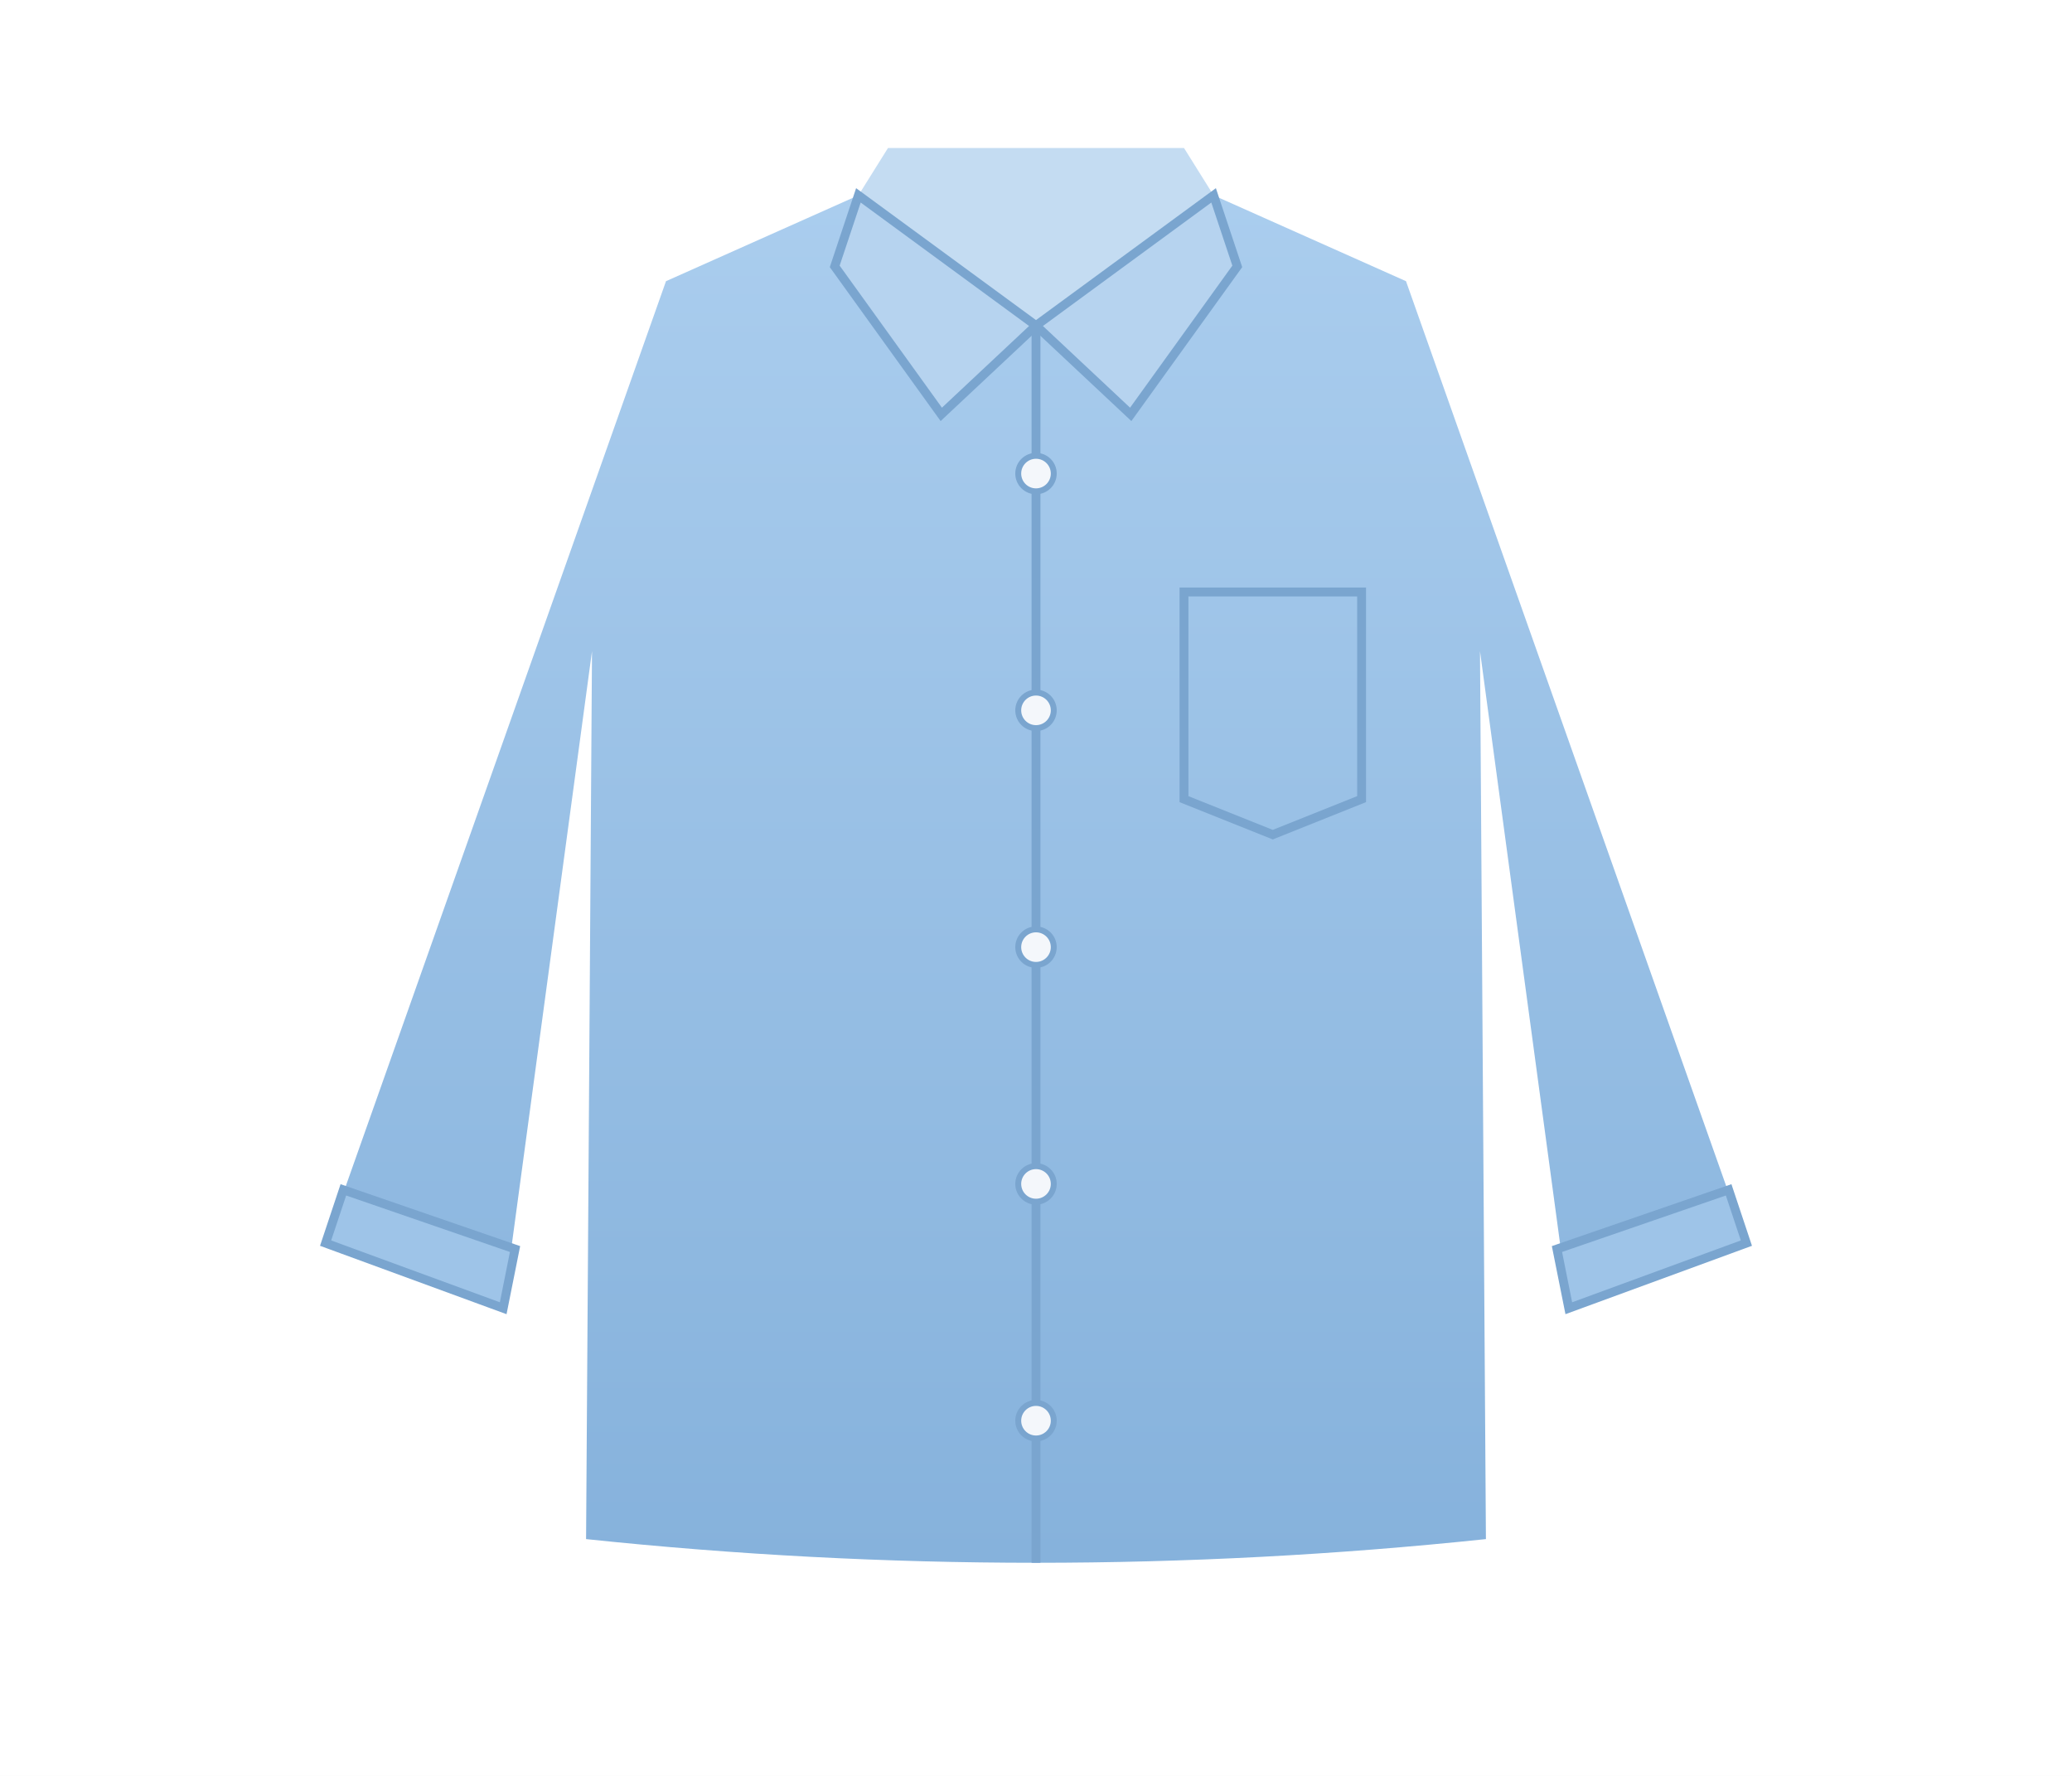
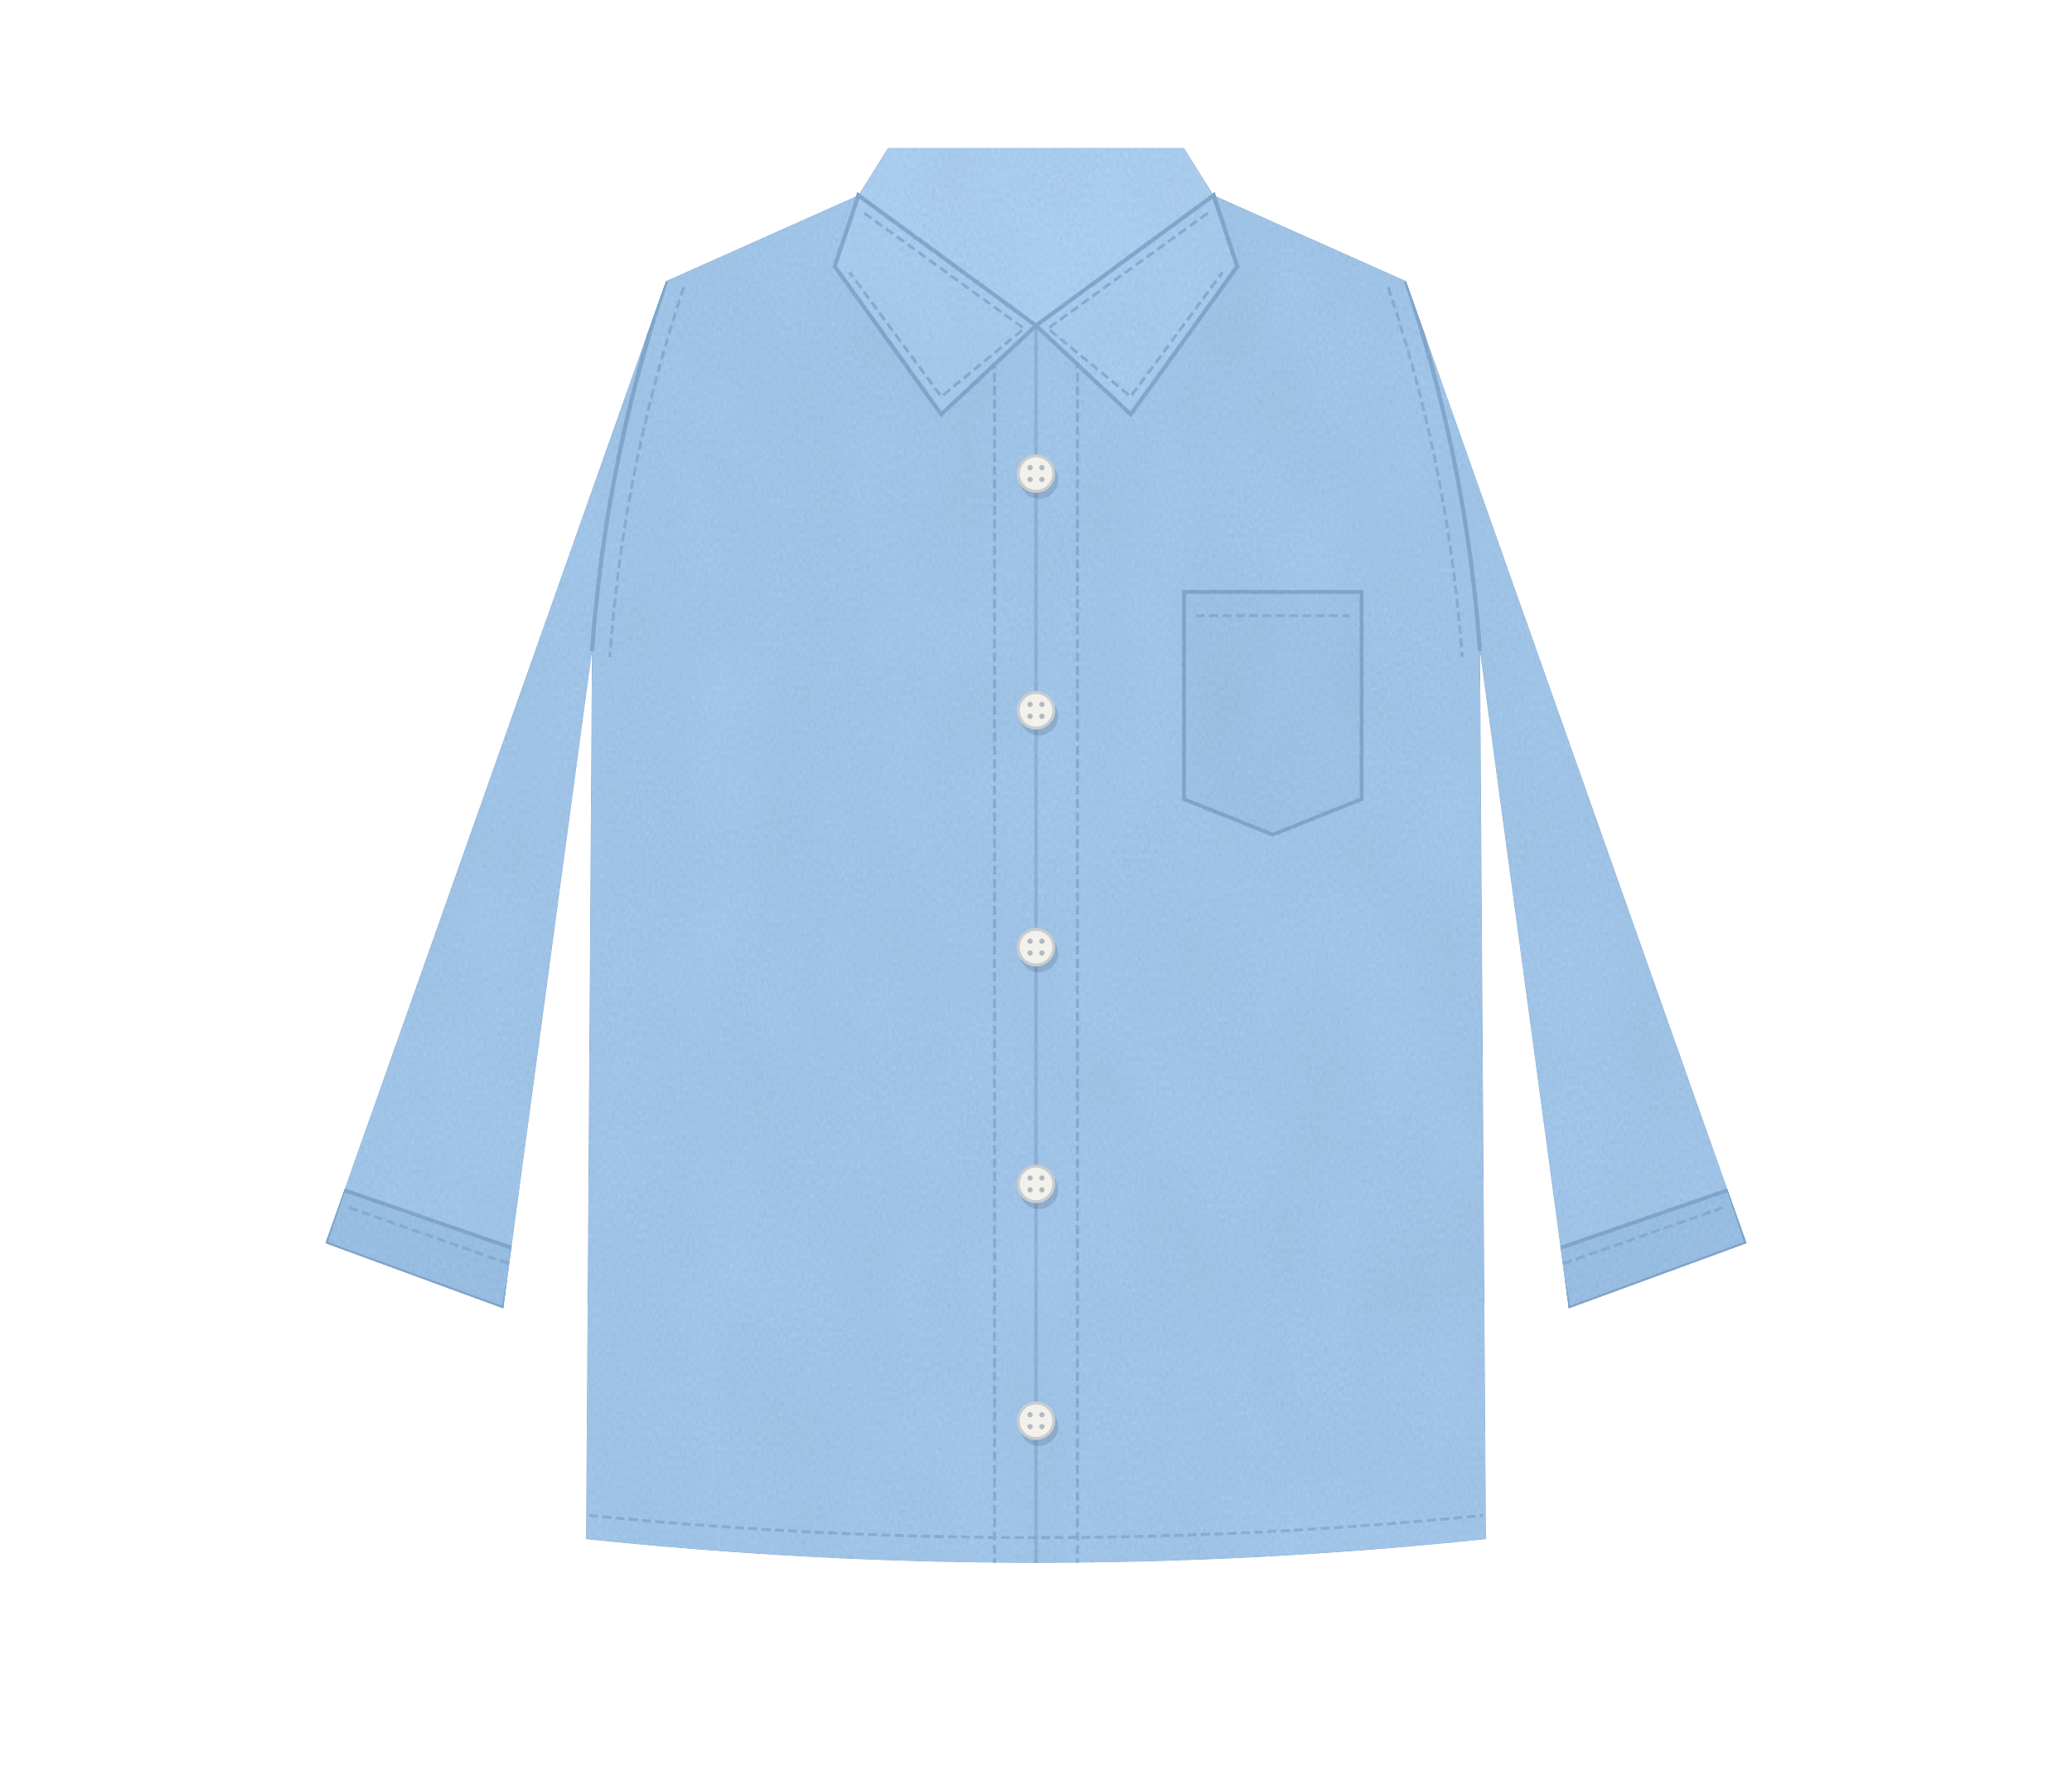
<svg xmlns="http://www.w3.org/2000/svg" viewBox="0 0 700 600" width="700" height="600">
  <rect width="700" height="600" fill="#ffffff" />
  <defs>
-     <linearGradient id="body" x1="0" y1="0" x2="0" y2="1">
-       <stop offset="0" stop-color="#aacdee" />
-       <stop offset="1" stop-color="#86b2dc" />
-     </linearGradient>
+     <filter id="oxford" x="0" y="0" width="100%" height="100%" color-interpolation-filters="sRGB">
+       <feTurbulence type="fractalNoise" baseFrequency="0.95 0.6" numOctaves="2" seed="12" result="fleck" />
+       <feTurbulence type="fractalNoise" baseFrequency="0.035 0.02" numOctaves="2" seed="3" result="mottle" />
+       <feComposite in="fleck" in2="mottle" operator="arithmetic" k2="0.7" k3="0.3" result="mix" />
+       <feColorMatrix in="mix" type="matrix" values="0.33 0.33 0.33 0 0  0.33 0.33 0.33 0 0  0.33 0.33 0.33 0 0  0 0 0 0 0.5" result="grey" />
+       <feComposite in="SourceGraphic" in2="grey" operator="arithmetic" k1="0.36" k2="0.91" />
+     </filter>
+     <clipPath id="shape">
+       <path d="M290,66 L225,95 L110,420 L170,442 L200,220 L198,520 Q350,536 502,520 L500,220 L530,442 L590,420 L475,95 L410,66 Z" />
+     </clipPath>
  </defs>
-   <path d="M290,66 L225,95 L110,420 L170,442 L200,220 L198,520 Q350,536 502,520 L500,220 L530,442 L590,420 L475,95 L410,66 Z" fill="url(#body)" />
-   <path d="M290,66 L350,110 L410,66 L400,50 L300,50 Z" fill="#c4dcf2" />
-   <path d="M290,66 L350,110 L318,140 L282,90 Z M410,66 L350,110 L382,140 L418,90 Z" fill="#b6d3ef" stroke="#7aa5cf" stroke-width="3" />
-   <path d="M350,110 L350,528" stroke="#7aa5cf" stroke-width="3" />
-   <g fill="#f4f7fb" stroke="#7aa5cf" stroke-width="2">
-     <circle cx="350" cy="160" r="6" />
-     <circle cx="350" cy="240" r="6" />
-     <circle cx="350" cy="320" r="6" />
-     <circle cx="350" cy="400" r="6" />
-     <circle cx="350" cy="480" r="6" />
+   <g filter="url(#oxford)">
+     <path d="M290,66 L225,95 L110,420 L170,442 L200,220 L198,520 Q350,536 502,520 L500,220 L530,442 L590,420 L475,95 L410,66 Z" fill="#9fc3e6" />
+     <g clip-path="url(#shape)" fill="none">
+       <path d="M225,95 C210,140 203,180 200,220 M475,95 C490,140 497,180 500,220" stroke="#80a6cc" stroke-width="1.4" />
+       <path d="M231,97 C216,142 209,182 206,222 M469,97 C484,142 491,182 494,222" stroke="#86abd1" stroke-width="1" stroke-dasharray="3 1.5" />
+       <path d="M336,108 L336,528 M364,108 L364,528" stroke="#86abd1" stroke-width="1.1" stroke-dasharray="3 1.5" />
+       <path d="M350,108 L350,528" stroke="#7fa4ca" stroke-width="1.2" stroke-opacity="0.6" />
+       <path d="M400,200 L460,200 L460,270 L430,282 L400,270 Z" fill="#9cc0e3" stroke="#7fa4ca" stroke-width="1.3" />
+       <path d="M404,208 L456,208" stroke="#86abd1" stroke-width="1" stroke-dasharray="3 1.5" />
+       <path d="M199,512 Q350,527 501,512" stroke="#86abd1" stroke-width="1" stroke-dasharray="3 1.5" />
+       <path d="M116,402 L174,422 L170,442 L110,420 Z M584,402 L526,422 L530,442 L590,420 Z" fill="#98bde2" stroke="#7fa4ca" stroke-width="1.3" />
+       <path d="M118,408 L172,427 M582,408 L528,427" stroke="#86abd1" stroke-width="1" stroke-dasharray="3 1.5" />
+     </g>
+     <path d="M290,66 L350,110 L410,66 L400,50 L300,50 Z" fill="#a9cbec" />
+     <path d="M290,66 L350,110 L318,140 L282,90 Z M410,66 L350,110 L382,140 L418,90 Z" fill="#a6c9eb" stroke="#80a6cc" stroke-width="1.4" />
+     <path d="M292,72 L346,111 L318,134 L287,92 M408,72 L354,111 L382,134 L413,92" fill="none" stroke="#86abd1" stroke-width="1" stroke-dasharray="3 1.5" />
  </g>
-   <path d="M400,200 L460,200 L460,270 L430,282 L400,270 Z" fill="none" stroke="#7aa5cf" stroke-width="3" />
-   <path d="M116,402 L174,422 L170,442 L110,420 Z M584,402 L526,422 L530,442 L590,420 Z" fill="#9ec4e8" stroke="#7aa5cf" stroke-width="3" />
+   <g>
+     <g fill="#000" fill-opacity="0.12">
+       <circle cx="351" cy="162" r="6.5" />
+       <circle cx="351" cy="242" r="6.5" />
+       <circle cx="351" cy="322" r="6.5" />
+       <circle cx="351" cy="402" r="6.5" />
+       <circle cx="351" cy="482" r="6.5" />
+     </g>
+     <g fill="#f3f1ec" stroke="#c9ccd1" stroke-width="1">
+       <circle cx="350" cy="160" r="6" />
+       <circle cx="350" cy="240" r="6" />
+       <circle cx="350" cy="320" r="6" />
+       <circle cx="350" cy="400" r="6" />
+       <circle cx="350" cy="480" r="6" />
+     </g>
+     <g fill="#b4b8bf">
+       <circle cx="348" cy="158" r="0.9" />
+       <circle cx="352" cy="158" r="0.9" />
+       <circle cx="348" cy="162" r="0.9" />
+       <circle cx="352" cy="162" r="0.9" />
+       <circle cx="348" cy="238" r="0.9" />
+       <circle cx="352" cy="238" r="0.9" />
+       <circle cx="348" cy="242" r="0.9" />
+       <circle cx="352" cy="242" r="0.9" />
+       <circle cx="348" cy="318" r="0.9" />
+       <circle cx="352" cy="318" r="0.9" />
+       <circle cx="348" cy="322" r="0.9" />
+       <circle cx="352" cy="322" r="0.9" />
+       <circle cx="348" cy="398" r="0.9" />
+       <circle cx="352" cy="398" r="0.9" />
+       <circle cx="348" cy="402" r="0.9" />
+       <circle cx="352" cy="402" r="0.9" />
+       <circle cx="348" cy="478" r="0.9" />
+       <circle cx="352" cy="478" r="0.9" />
+       <circle cx="348" cy="482" r="0.9" />
+       <circle cx="352" cy="482" r="0.9" />
+     </g>
+   </g>
</svg>
